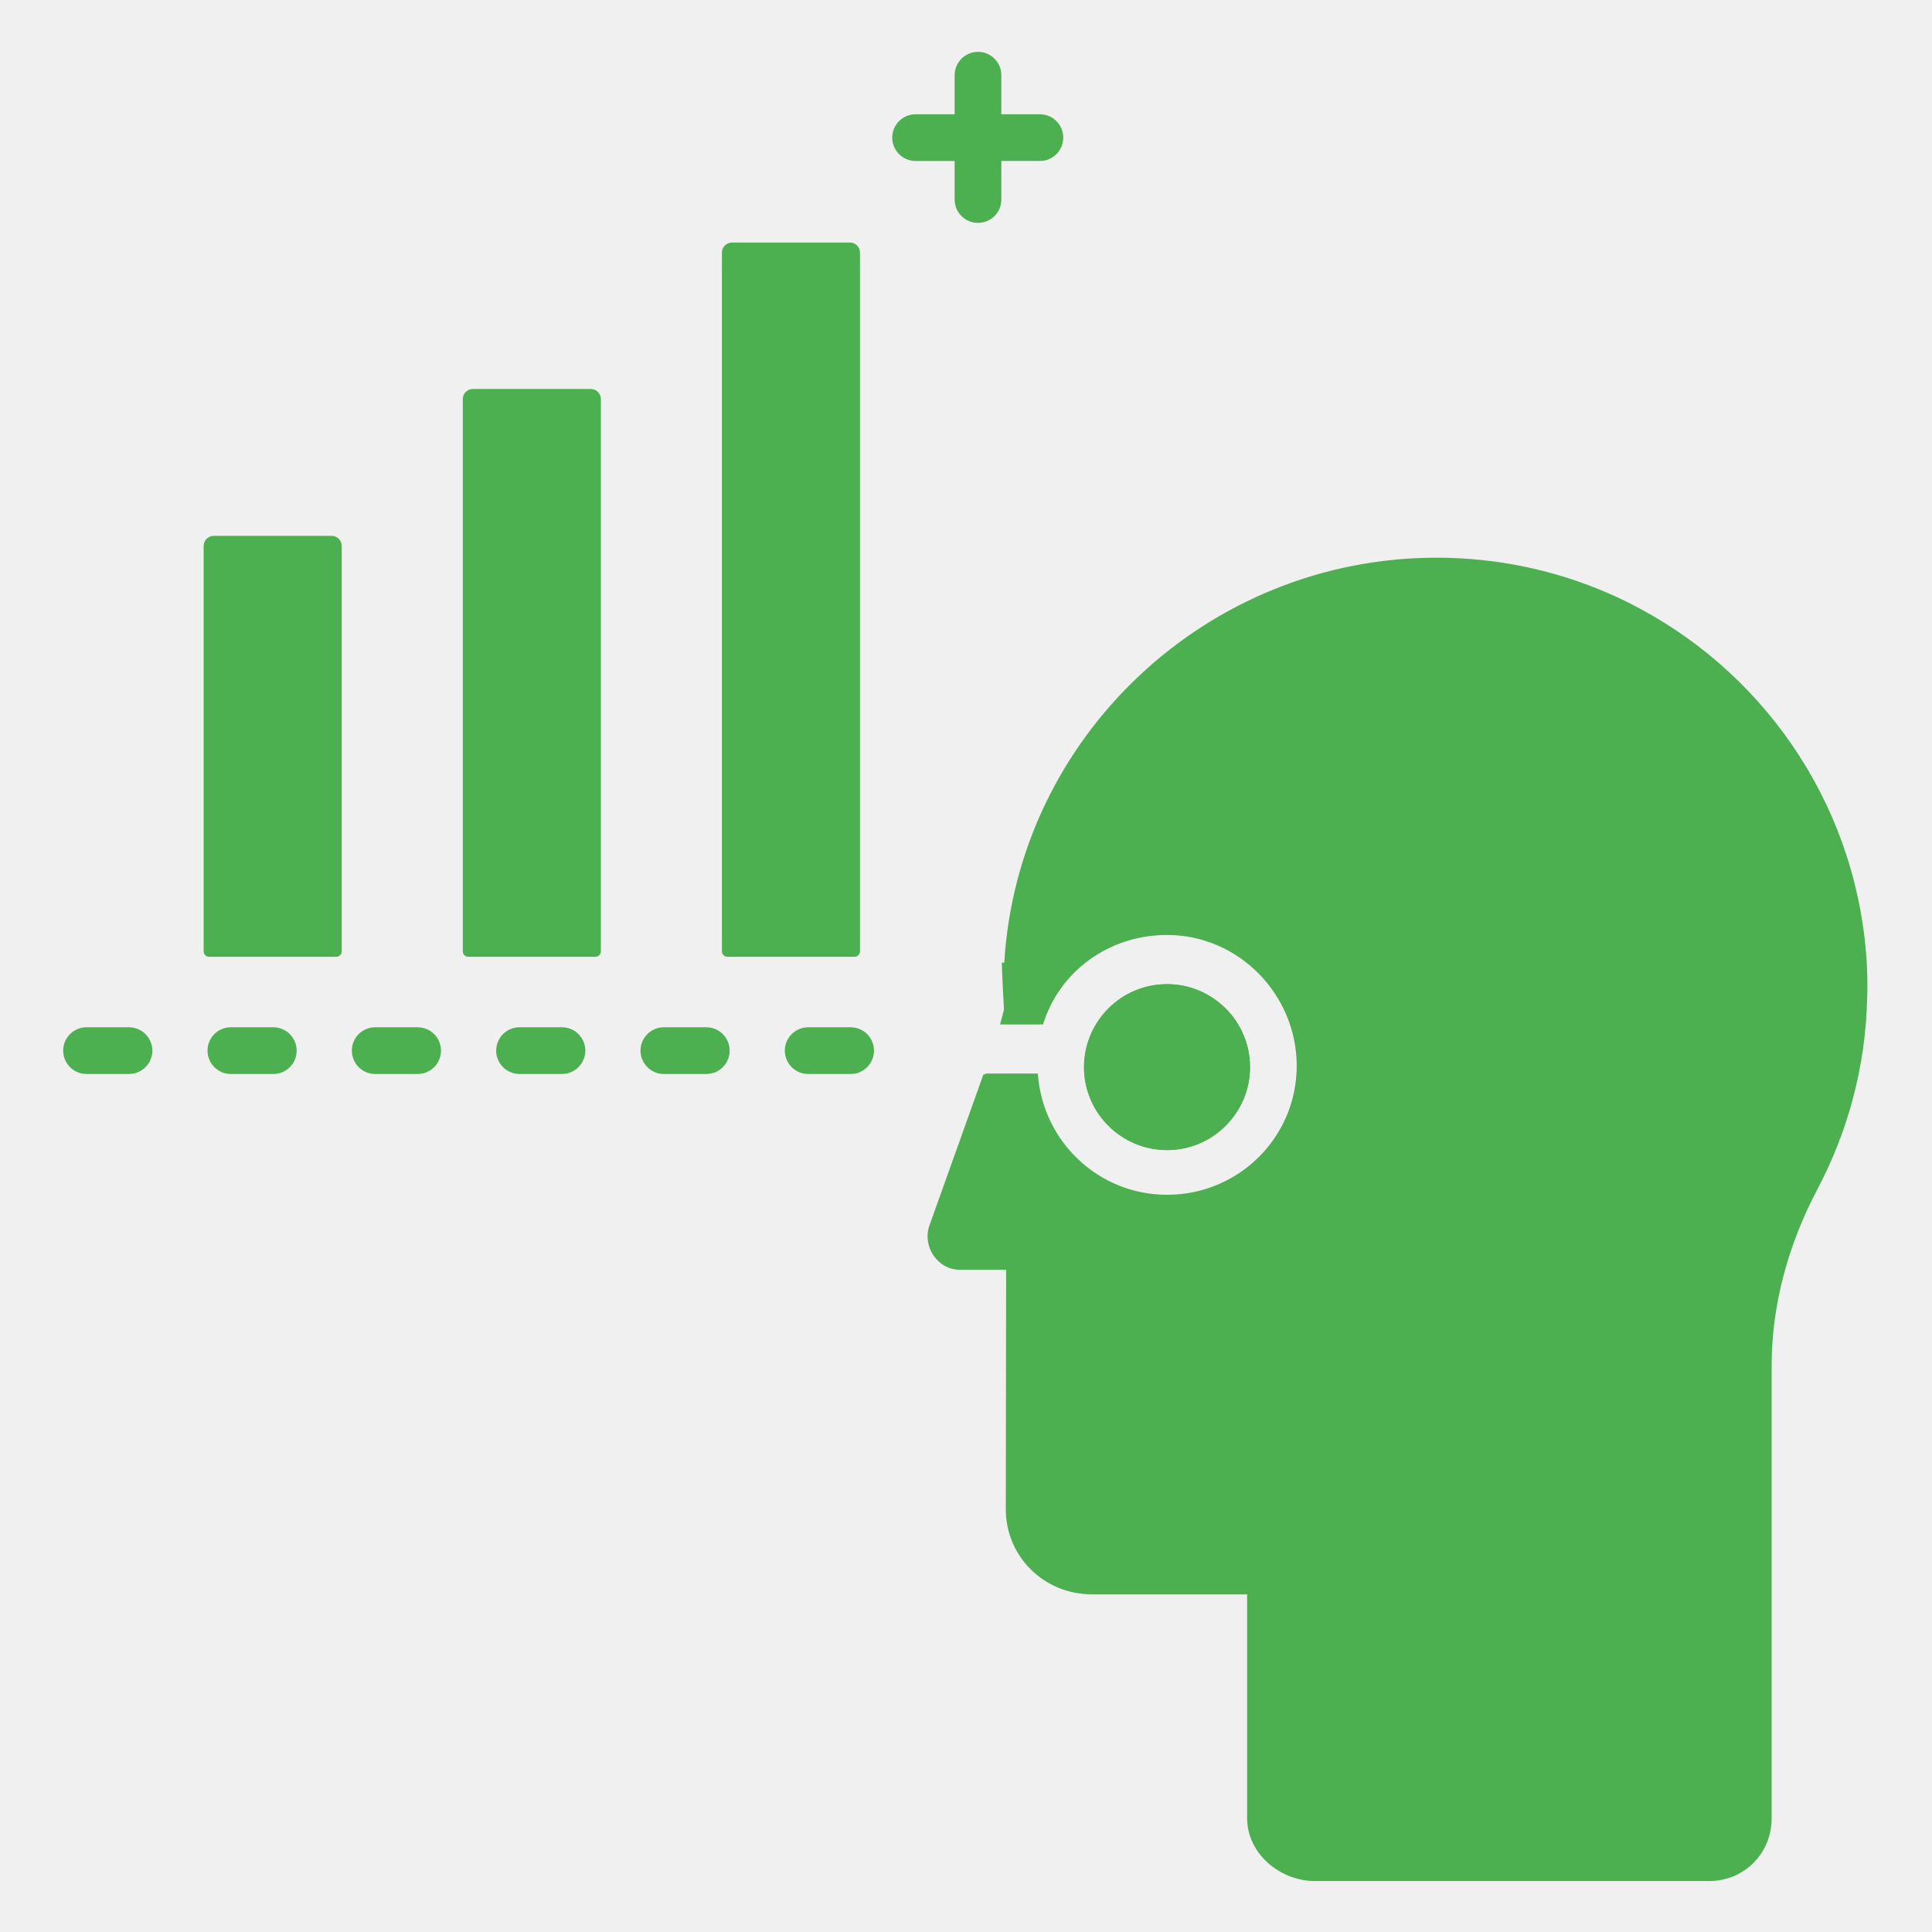
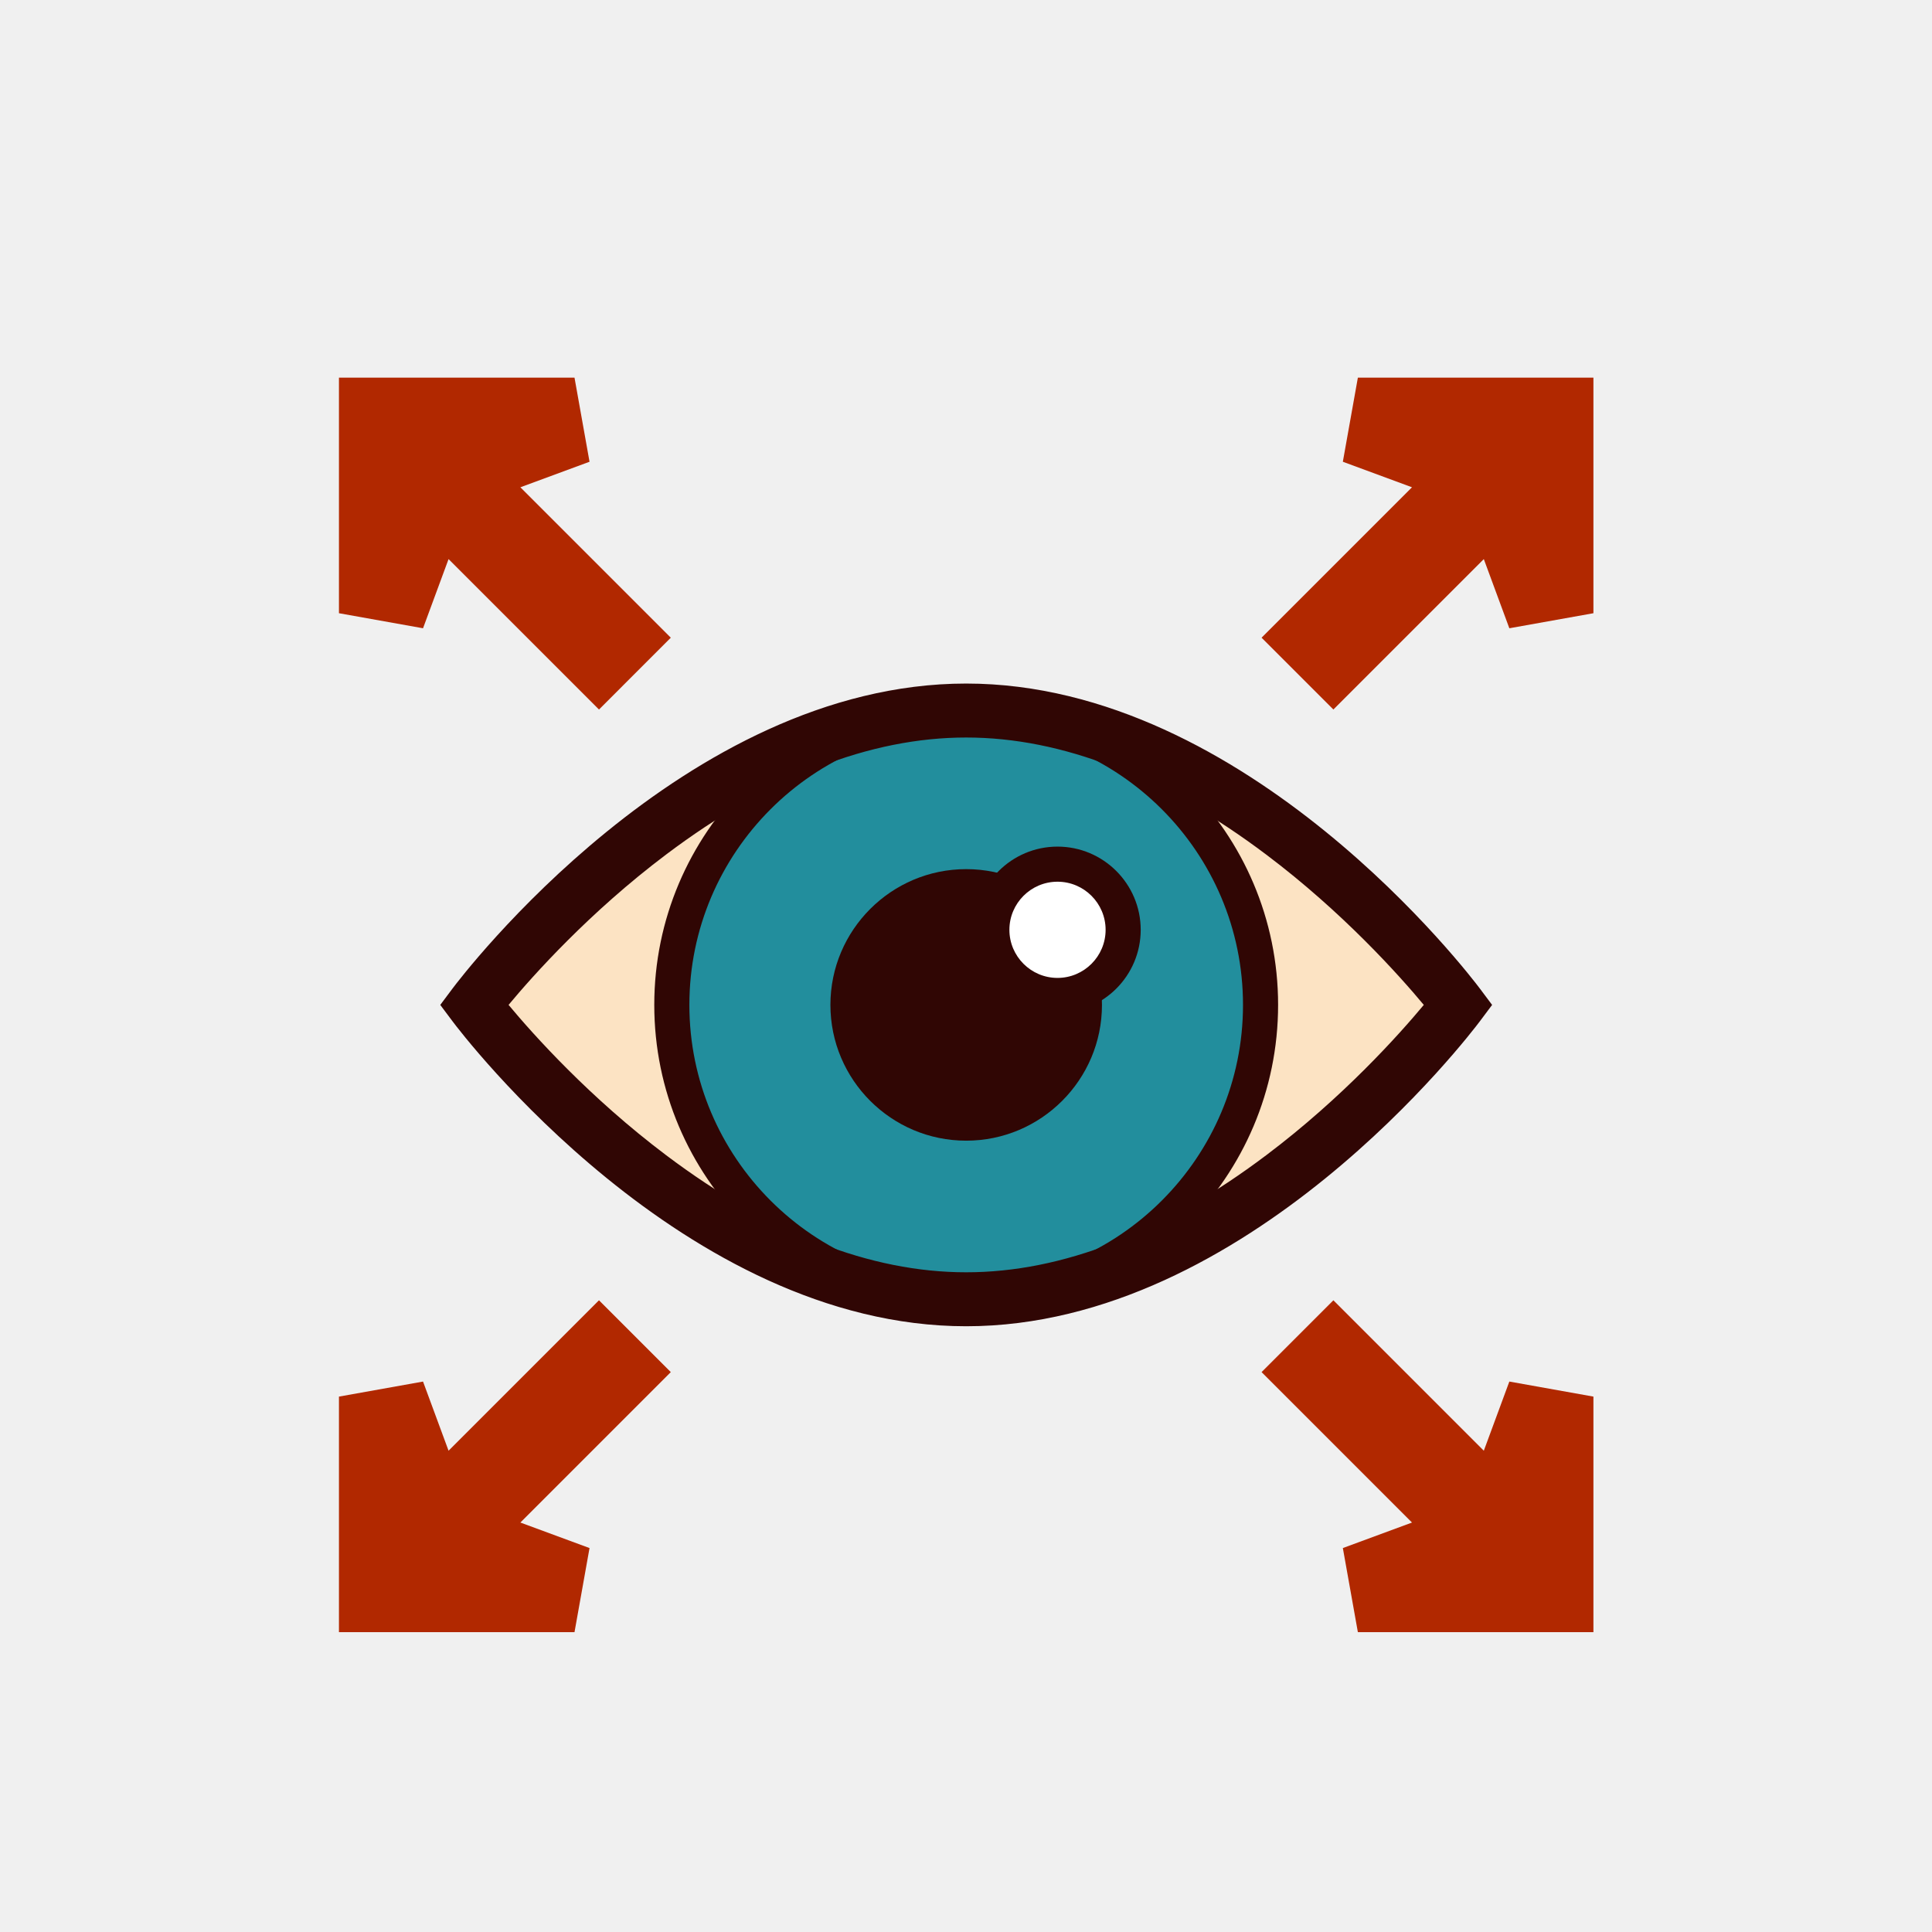
- <svg xmlns="http://www.w3.org/2000/svg" fill="#4CAF50" width="800px" height="800px" viewBox="0 0 512 512" enable-background="new 0 0 512 512" id="Business_x5F_vision" version="1.1" xml:space="preserve">
-   <g>
-     <g>
-       <path d="M309.282,260.816c-6.031,0-11.477,2.406-15.457,6.344c-4.049,4.006-6.549,9.541-6.549,15.639    c0,12.129,9.877,21.98,22.006,21.98c6.053,0,11.564-2.473,15.547-6.455c3.961-3.984,6.436-9.451,6.436-15.525    C331.265,270.672,321.388,260.816,309.282,260.816z" />
-     </g>
-     <g>
-       <path d="M324.829,298.324c3.961-3.984,6.436-9.451,6.436-15.525c0-12.127-9.877-21.982-21.982-21.982    c-6.031,0-11.477,2.406-15.457,6.344c-4.049,4.006-6.549,9.541-6.549,15.639c0,12.129,9.877,21.98,22.006,21.98    C315.335,304.779,320.847,302.307,324.829,298.324z" />
-       <path d="M494.788,256.654c-1.904-41.325-25.76-76.917-60.195-95.364c-2.715-1.479-5.516-2.836-8.371-4.072    c-13.945-6.061-29.33-9.424-45.504-9.424c-60.75,0-111.024,47.451-114.575,107.326l-0.643-0.004v0.201    c0,2.209,0.563,12.254,0.563,12.254l-1.028,3.928h11.375c4.275-14,17.391-23.724,32.873-23.724    c18.945,0,34.357,15.744,34.357,34.689s-15.412,34.169-34.357,34.169c-18.158,0-33.006-14.134-34.246-32.134h-13.59    c-0.291,0-0.564,0.307-0.844,0.266l-14.275,39.947c-2.004,5.555,2.113,11.787,8.02,11.787h12.291l-0.092,63.488    c0,12.537,10.164,22.512,22.699,22.512H330.5v59.379c0,9.301,8.681,16.621,17.981,16.621h104.432    c9.301,0,16.587-7.32,16.587-16.621V361.963c0-16.357,4.486-32.33,12.129-46.795c7.984-15.109,12.741-32.227,13.177-50.404    c0.021-0.912,0.073-1.844,0.073-2.777C494.879,260.203,494.87,258.42,494.788,256.654z" />
-     </g>
-     <g>
-       <path d="M226.461,253.56h-33.707c-0.795,0-1.441-0.646-1.441-1.441V66.948c0-1.477,1.199-2.674,2.676-2.674h31.24    c1.477,0,2.674,1.197,2.674,2.674v185.17C227.903,252.913,227.256,253.56,226.461,253.56z" />
-       <path d="M275.586,30.284h-10.221V19.929c0-3.416-2.77-6.188-6.188-6.188c-3.416,0-6.187,2.771-6.187,6.188v10.355h-10.355    c-3.416,0-6.188,2.771-6.188,6.188c0,3.418,2.771,6.188,6.188,6.188h10.355V52.88c0,3.416,2.771,6.188,6.187,6.188    c3.418,0,6.188-2.771,6.188-6.188V42.659h10.221c3.416,0,6.188-2.77,6.188-6.188C281.773,33.056,279.002,30.284,275.586,30.284z" />
-       <path d="M89.118,253.56H55.413c-0.797,0-1.443-0.646-1.443-1.441V144.679c0-1.477,1.197-2.674,2.674-2.674h31.24    c1.477,0,2.676,1.197,2.676,2.674v107.439C90.559,252.913,89.913,253.56,89.118,253.56z" />
-       <path d="M157.79,253.56h-33.703c-0.795,0-1.441-0.646-1.441-1.441V105.755c0-1.475,1.197-2.672,2.674-2.672h31.24    c1.477,0,2.676,1.197,2.676,2.672v146.363C159.235,252.913,158.588,253.56,157.79,253.56z" />
-       <path d="M225.428,284.616h-11.25c-3.416,0-6.188-2.771-6.188-6.188c0-3.418,2.771-6.188,6.188-6.188h11.25    c3.418,0,6.188,2.77,6.188,6.188C231.616,281.845,228.846,284.616,225.428,284.616z M187.178,284.616h-11.25    c-3.416,0-6.188-2.771-6.188-6.188c0-3.418,2.771-6.188,6.188-6.188h11.25c3.418,0,6.188,2.77,6.188,6.188    C193.366,281.845,190.596,284.616,187.178,284.616z M148.928,284.616h-11.25c-3.416,0-6.188-2.771-6.188-6.188    c0-3.418,2.771-6.188,6.188-6.188h11.25c3.418,0,6.188,2.77,6.188,6.188C155.116,281.845,152.346,284.616,148.928,284.616z     M110.678,284.616h-11.25c-3.416,0-6.188-2.771-6.188-6.188c0-3.418,2.771-6.188,6.188-6.188h11.25    c3.418,0,6.188,2.77,6.188,6.188C116.866,281.845,114.096,284.616,110.678,284.616z M72.428,284.616h-11.25    c-3.416,0-6.188-2.771-6.188-6.188c0-3.418,2.771-6.188,6.188-6.188h11.25c3.418,0,6.188,2.77,6.188,6.188    C78.616,281.845,75.846,284.616,72.428,284.616z M34.178,284.616h-11.25c-3.416,0-6.188-2.771-6.188-6.188    c0-3.418,2.771-6.188,6.188-6.188h11.25c3.418,0,6.188,2.77,6.188,6.188C40.366,281.845,37.596,284.616,34.178,284.616z" />
-     </g>
-   </g>
+ <svg xmlns="http://www.w3.org/2000/svg" width="800px" height="800px" viewBox="0 0 1024 1024" class="icon" version="1.1">
+   <path d="M243.768 527.046s140.309-159.748 268.333-159.748S780.43 538.2 780.43 538.2 640.126 697.942 512.1 697.942 243.768 527.046 243.768 527.046z" fill="#FCE3C3" />
+   <path d="M511.333 532.62m-156.552 0a156.552 156.552 0 1 0 313.104 0 156.552 156.552 0 1 0-313.104 0Z" fill="#228E9D" />
+   <path d="M512.101 697.942c-91.157 0-165.322-74.164-165.322-165.319 0-91.161 74.164-165.325 165.322-165.325S677.42 441.462 677.42 532.623c-0.001 91.155-74.161 165.319-165.319 165.319z m0-312.042c-80.9 0-146.72 65.82-146.72 146.723 0 80.897 65.82 146.717 146.72 146.717 80.901 0 146.717-65.82 146.717-146.717 0-80.904-65.817-146.723-146.717-146.723z" fill="#300604" />
+   <path d="M512.101 697.942c-147.047 0-263.449-153.22-268.333-159.742l-4.172-5.577 4.172-5.577c4.884-6.522 121.286-159.748 268.333-159.748 147.045 0 263.446 153.226 268.33 159.748l4.175 5.577-4.175 5.577c-4.884 6.521-121.286 159.742-268.33 159.742zM263.075 532.617c22.35 27.442 126.575 146.723 249.026 146.723 122.439 0 226.661-119.263 249.02-146.717C738.762 505.168 634.54 385.9 512.101 385.9c-122.591 0-226.694 119.268-249.026 146.717z" fill="#300604" />
+   <path d="M512.101 702.941c-149.519 0-267.391-155.142-272.335-161.745l-6.414-8.573 6.412-8.572c4.947-6.606 122.84-161.753 272.336-161.753 149.482 0 267.387 155.146 272.332 161.751l6.419 8.574-6.418 8.573c-4.945 6.605-122.829 161.745-272.332 161.745zM245.84 532.623l1.931 2.581c4.821 6.439 119.759 157.737 264.329 157.737 144.557 0 259.505-151.298 264.328-157.739l1.931-2.579-1.932-2.581c-4.822-6.439-119.793-157.744-264.327-157.744-144.548 0-259.507 151.304-264.33 157.745l-1.93 2.58zM512.101 684.34c-53.061 0-108.595-21.559-165.058-64.076-44.421-33.45-76.23-70.229-87.844-84.489l-2.57-3.155 2.569-3.157c11.604-14.263 43.386-51.048 87.786-84.491 56.444-42.515 111.998-64.071 165.118-64.071 53.058 0 108.587 21.557 165.048 64.072 44.427 33.453 76.236 70.233 87.85 84.494l2.571 3.157-2.571 3.157c-11.613 14.26-43.422 51.038-87.85 84.491-56.462 42.512-111.993 64.068-165.049 64.068zM269.552 532.615c13.089 15.718 42.927 49.104 83.506 79.659 54.691 41.184 108.201 62.065 159.043 62.065 50.838 0 104.345-20.879 159.032-62.058 40.583-30.557 70.421-63.941 83.511-79.659-13.09-15.719-42.929-49.105-83.511-79.663-54.688-41.181-108.194-62.061-159.032-62.061-50.901 0-104.431 20.88-159.102 62.06-40.558 30.55-70.37 63.938-83.447 79.657z" fill="#300604" />
+   <path d="M512.099 532.621m-62.664 0a62.664 62.664 0 1 0 125.328 0 62.664 62.664 0 1 0-125.328 0Z" fill="#300604" />
+   <path d="M512.101 604.582c-39.683 0-71.966-32.28-71.966-71.959 0-39.68 32.283-71.966 71.966-71.966 39.68 0 71.963 32.287 71.963 71.966 0 39.679-32.284 71.959-71.963 71.959z m0-125.324c-29.425 0-53.364 23.936-53.364 53.365 0 29.422 23.939 53.358 53.364 53.358 29.422 0 53.362-23.936 53.362-53.358-0.001-29.428-23.94-53.365-53.362-53.365z" fill="#300604" />
+   <path d="M560.498 492.819m-34.798 0a34.798 34.798 0 1 0 69.596 0 34.798 34.798 0 1 0-69.596 0Z" fill="#FFFFFF" />
+   <path d="M560.497 536.916c-24.315 0-44.097-19.783-44.097-44.094 0-24.317 19.782-44.1 44.097-44.1 24.318 0 44.1 19.783 44.1 44.1 0 24.311-19.782 44.094-44.1 44.094z m0-69.592c-14.057 0-25.495 11.439-25.495 25.498 0 14.054 11.438 25.493 25.495 25.493 14.06 0 25.498-11.439 25.498-25.493 0-14.06-11.438-25.498-25.498-25.498z" fill="#300604" />
+   <path d="M719.699 200.17l-7.963 44.567 36.653 13.531-79.728 79.725 38.06 38.066 79.729-79.726 13.534 36.658 44.563-7.973V200.17zM237.748 296.333l79.73 79.726 38.06-38.066-79.728-79.725 36.652-13.531-7.963-44.567H179.652v124.848l44.563 7.973zM317.475 689.18l-79.728 79.73-13.532-36.655-44.563 7.973v124.848h124.847l7.963-44.574-36.649-13.526 79.728-79.73zM786.451 768.91l-79.727-79.73-38.066 38.066 79.727 79.73-36.646 13.526 7.96 44.574h124.848V740.228l-44.563-7.973z" fill="#B12800" />
</svg>
